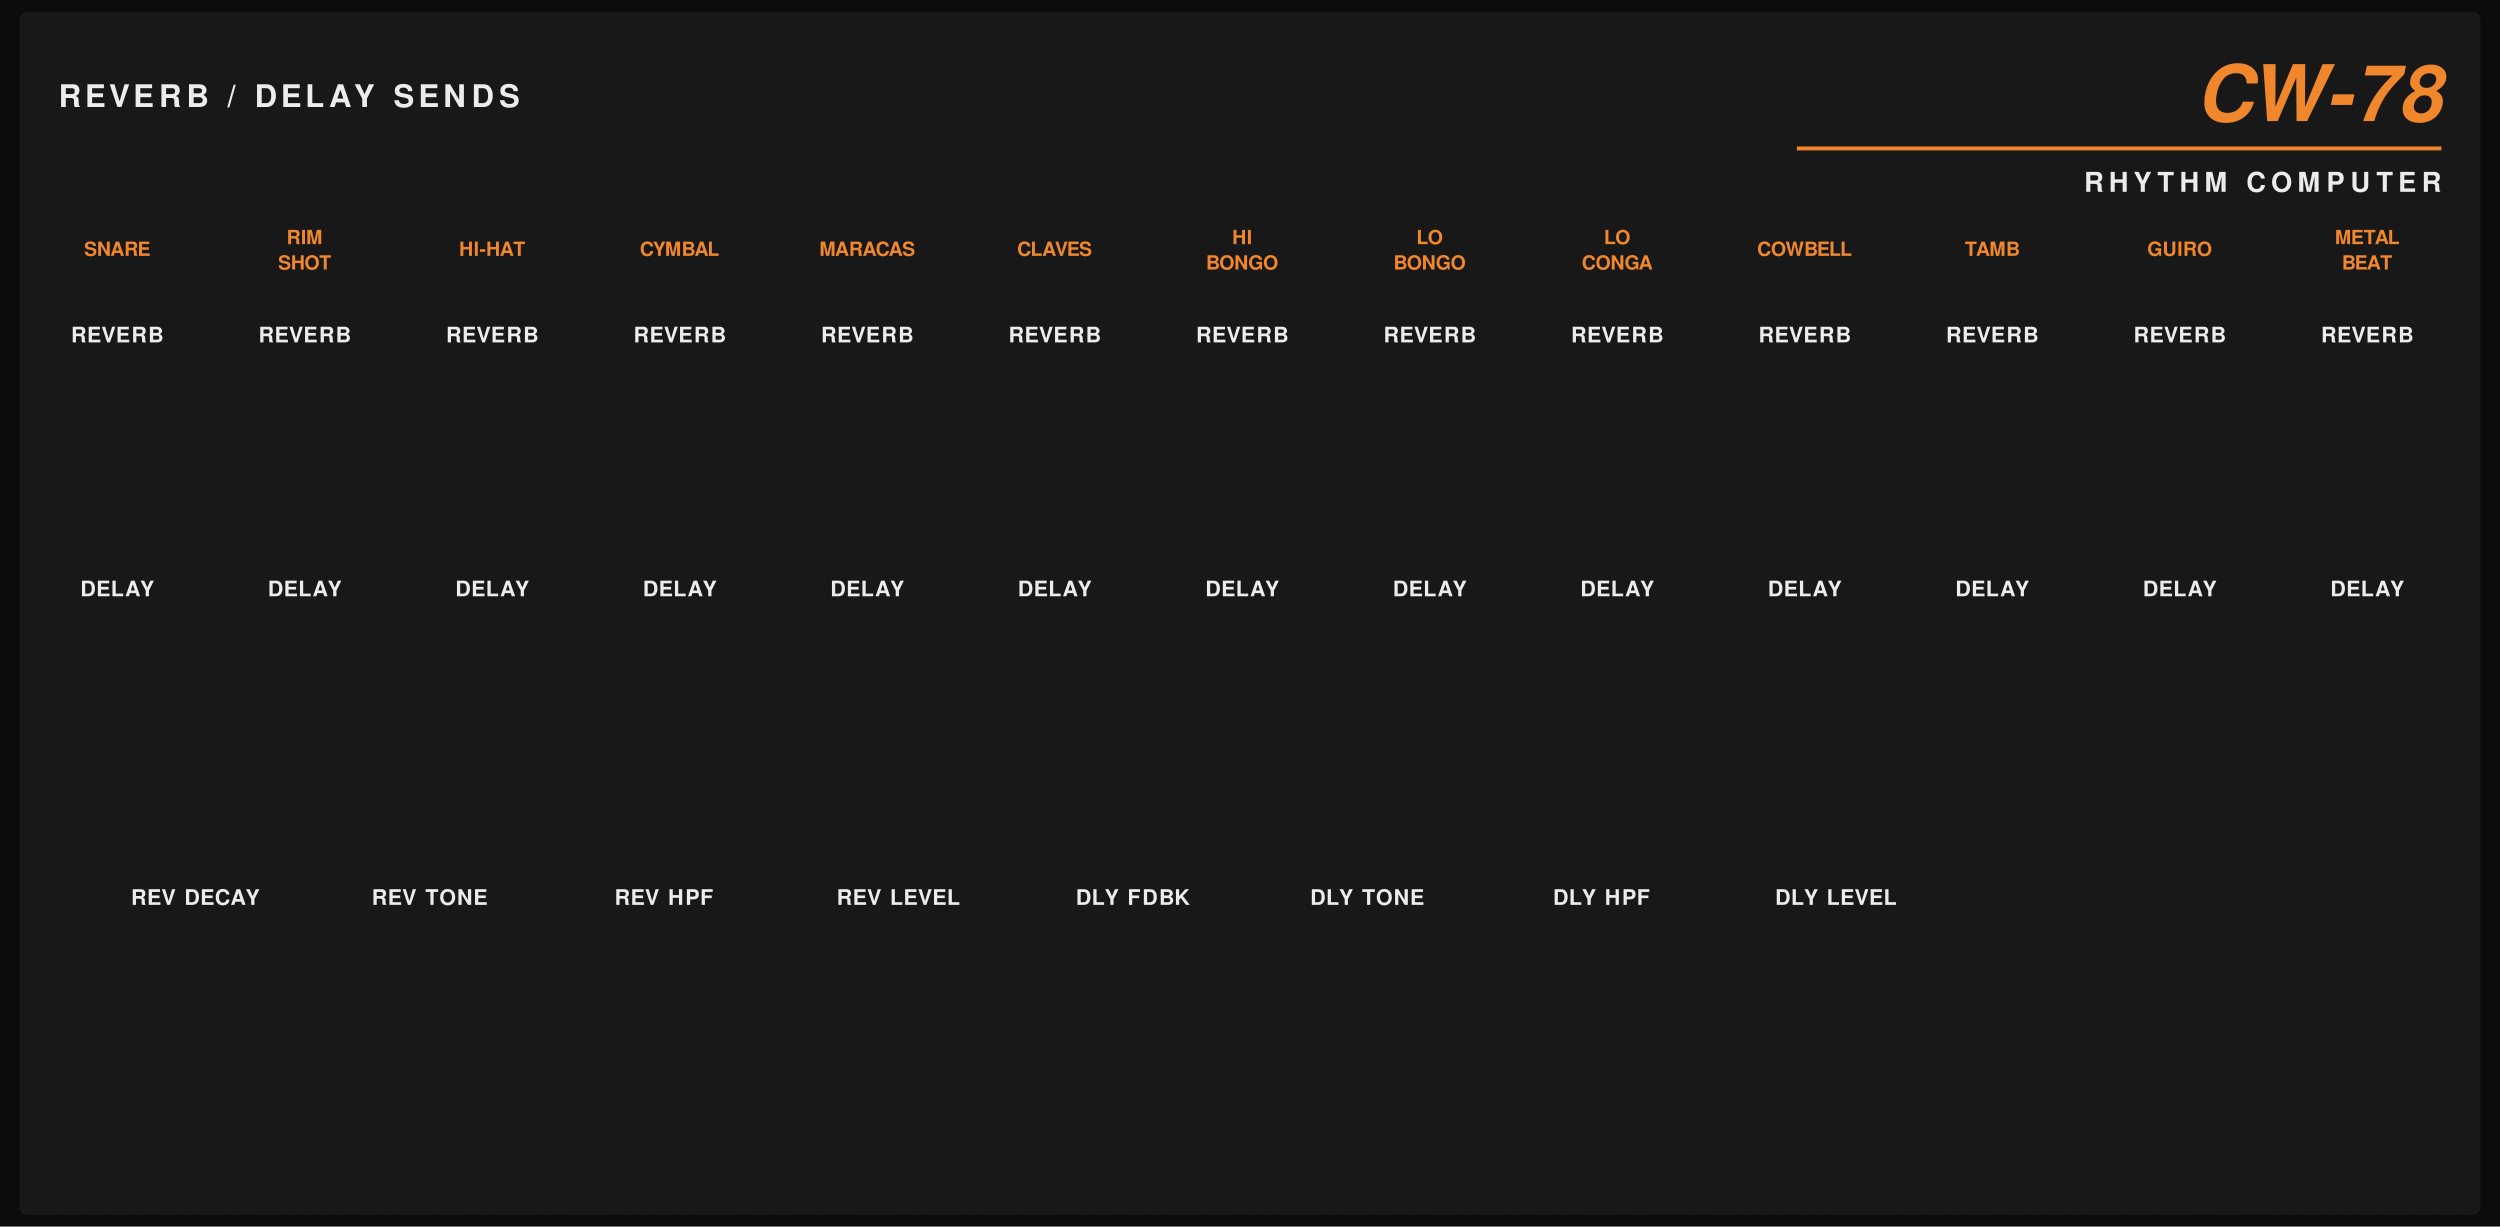
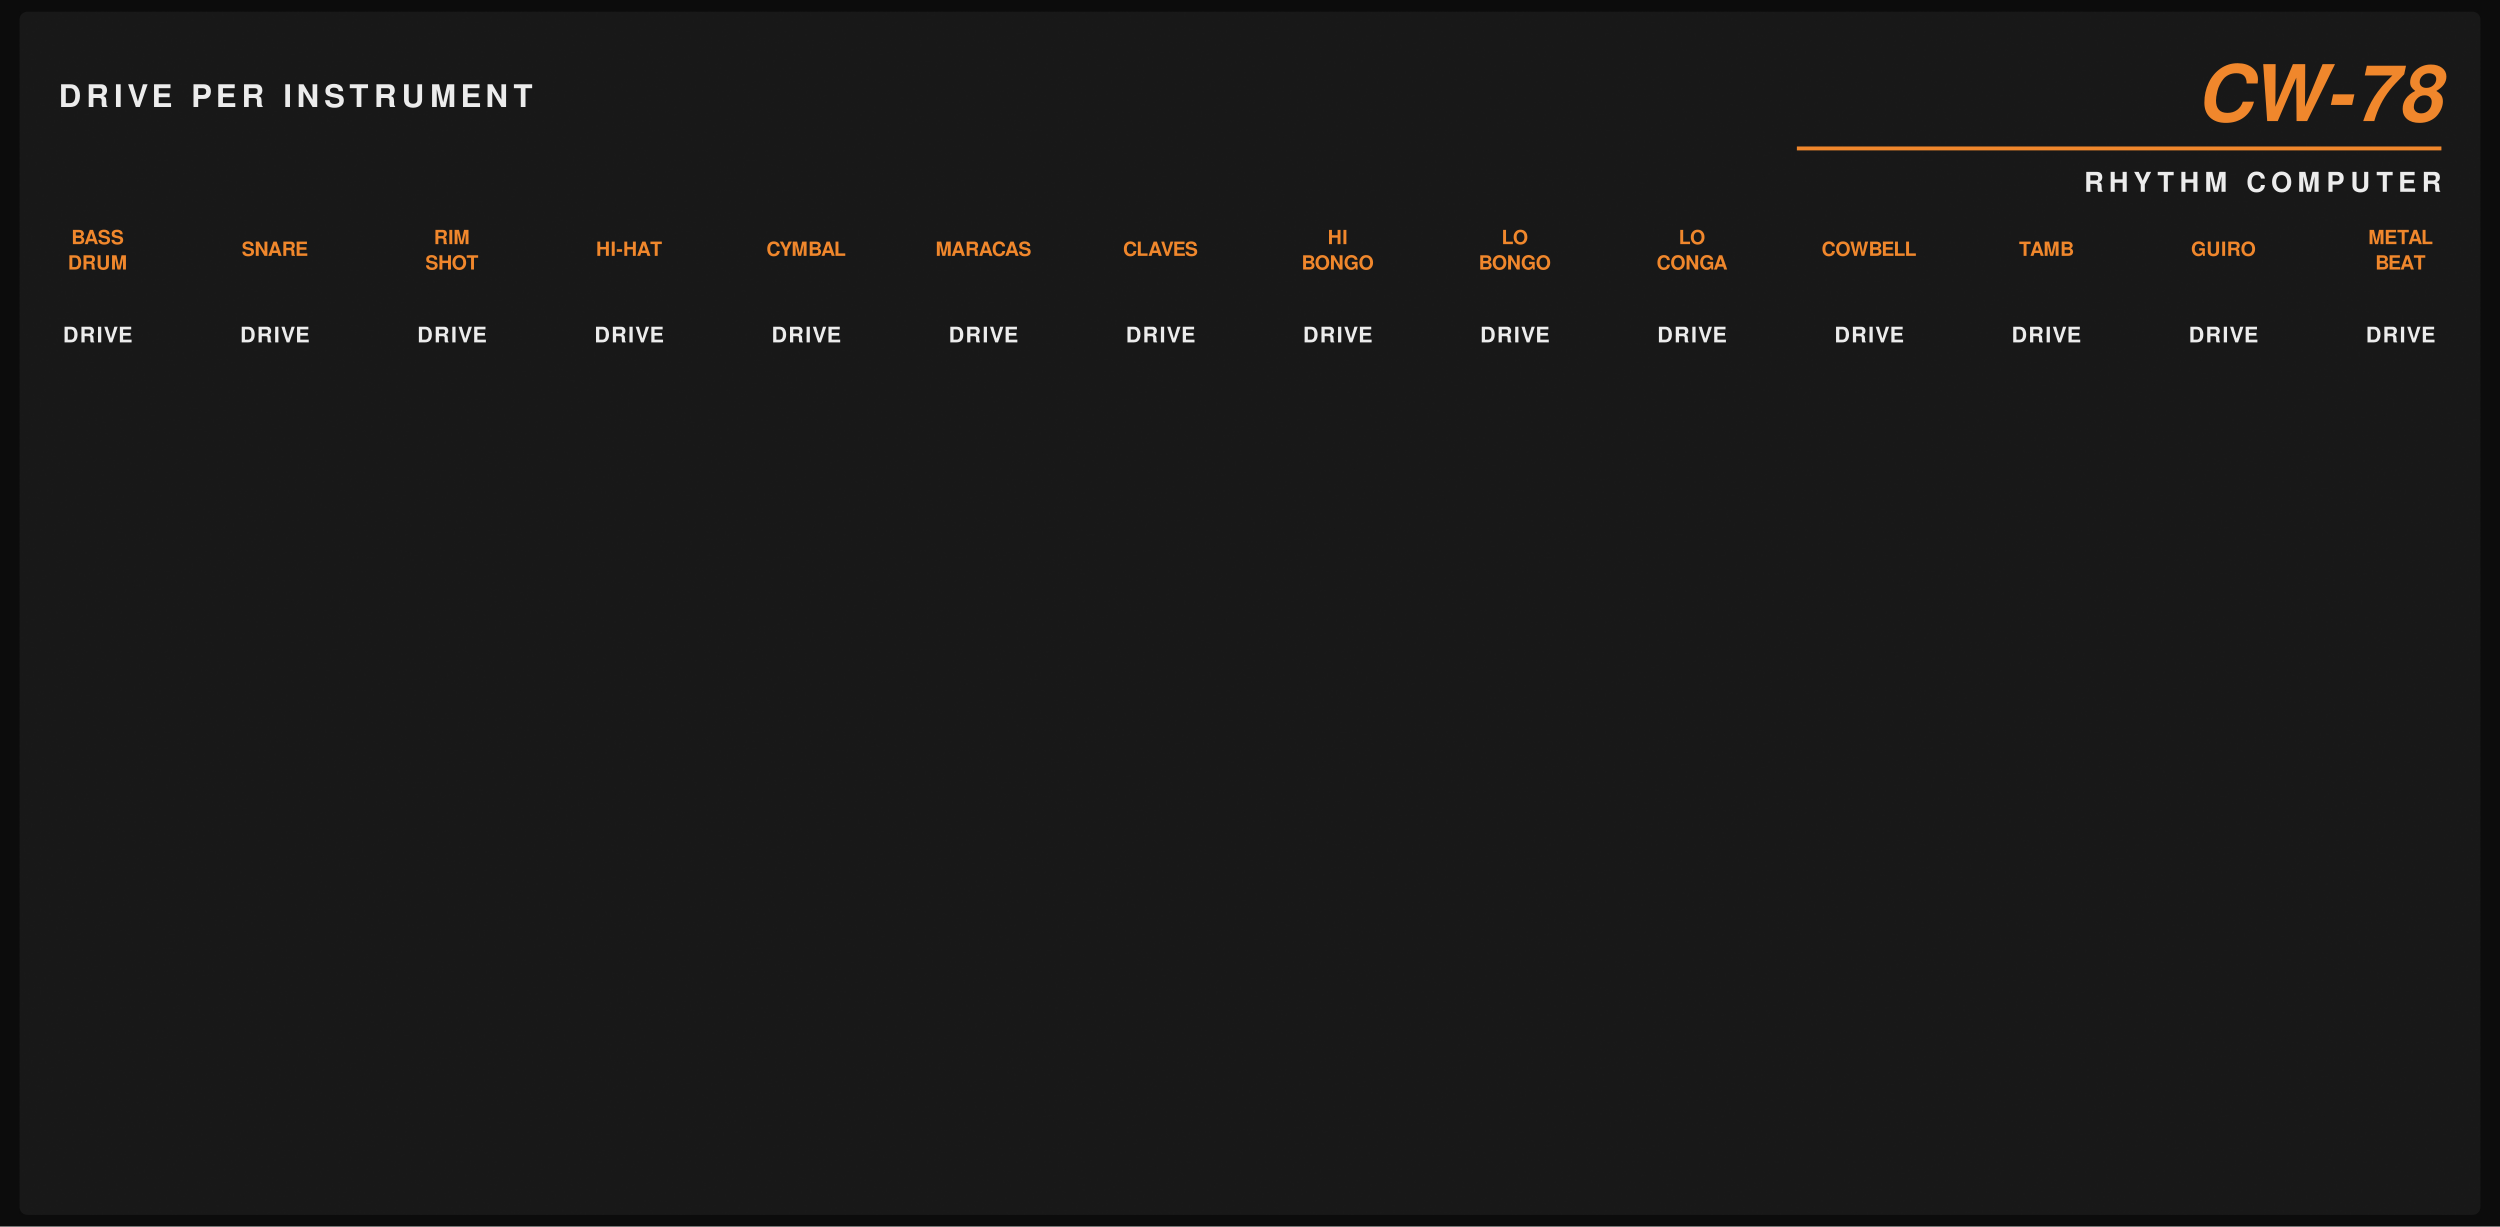
<svg xmlns="http://www.w3.org/2000/svg" width="1280" height="628" viewBox="0 0 1280 628">
  <defs>
    <linearGradient id="hw-screw" x1="0" y1="0" x2="1" y2="1">
      <stop offset="0" stop-color="#f2f2f2" />
      <stop offset="1" stop-color="#7a7a7a" />
    </linearGradient>
    <filter id="hw-brush" x="0" y="0" width="100%" height="100%">
      <feTurbulence type="fractalNoise" baseFrequency="0.003 0.8" numOctaves="2" seed="5" />
      <feColorMatrix values="0 0 0 0 1  0 0 0 0 1  0 0 0 0 1  0 0 0 0.20 0" />
    </filter>
    <filter id="hw-brushd" x="0" y="0" width="100%" height="100%">
      <feTurbulence type="fractalNoise" baseFrequency="0.003 0.8" numOctaves="2" seed="9" />
      <feColorMatrix values="0 0 0 0 0  0 0 0 0 0  0 0 0 0 0  0 0 0 0.16 0" />
    </filter>
    <filter id="hw-grain" x="0" y="0" width="100%" height="100%">
      <feTurbulence type="fractalNoise" baseFrequency="0.85" numOctaves="2" seed="3" />
      <feColorMatrix values="0 0 0 0 0  0 0 0 0 0  0 0 0 0 0  0 0 0 0.07 0" />
    </filter>
    <filter id="hw-wood" x="0" y="0" width="100%" height="100%">
      <feTurbulence type="fractalNoise" baseFrequency="0.006 0.18" numOctaves="4" seed="21" />
      <feColorMatrix values="0 0 0 0 0.30  0 0 0 0 0.15  0 0 0 0 0.05  0 0 0 0.85 0" />
    </filter>
    <filter id="hw-soft" x="-20%" y="-20%" width="140%" height="140%">
      <feGaussianBlur stdDeviation="2" />
    </filter>
    <filter id="hw-shadow" x="-30%" y="-30%" width="160%" height="160%">
      <feDropShadow dx="0" dy="2" stdDeviation="2" flood-opacity="0.45" />
    </filter>
    <linearGradient id="hw-vshade" x1="0" y1="0" x2="0" y2="1">
      <stop offset="0" stop-color="#fff" stop-opacity="0.10" />
      <stop offset="1" stop-color="#000" stop-opacity="0.14" />
    </linearGradient>
  </defs>
  <rect x="0" y="0" width="1280" height="628" rx="0" fill="#0c0c0c" />
  <rect x="10" y="6" width="1260" height="616" rx="4" fill="#191919" />
  <rect x="10" y="6" width="1260" height="616" filter="url(#hw-grain)" />
  <text x="1250" y="50" font-size="40" fill="#f0872c" text-anchor="end" dominant-baseline="central" style="font-family:FreeSans, Liberation Sans, Titillium Web, sans-serif;font-weight:700;letter-spacing:0.02em;font-style:italic;">CW-78</text>
  <line x1="920" y1="76" x2="1250" y2="76" stroke="#f0872c" stroke-width="2" />
  <text x="1250" y="94" font-size="14" fill="#ececec" text-anchor="end" dominant-baseline="central" style="font-family:FreeSans, Liberation Sans, Titillium Web, sans-serif;font-weight:700;letter-spacing:0.2em;">RHYTHM COMPUTER</text>
-   <text x="30" y="50" font-size="16" fill="#ececec" text-anchor="start" dominant-baseline="central" style="font-family:FreeSans, Liberation Sans, Titillium Web, sans-serif;font-weight:700;letter-spacing:0.16em;">REVERB / DELAY SENDS</text>
-   <text x="60" y="128" font-size="10" fill="#f0872c" text-anchor="middle" dominant-baseline="central" style="font-family:FreeSans, Liberation Sans, Titillium Web, sans-serif;font-weight:700;letter-spacing:0em;">SNARE</text>
-   <text x="156" y="122" font-size="10" fill="#f0872c" text-anchor="middle" dominant-baseline="central" style="font-family:FreeSans, Liberation Sans, Titillium Web, sans-serif;font-weight:700;letter-spacing:0em;">RIM</text>
-   <text x="156" y="135" font-size="10" fill="#f0872c" text-anchor="middle" dominant-baseline="central" style="font-family:FreeSans, Liberation Sans, Titillium Web, sans-serif;font-weight:700;letter-spacing:0em;">SHOT</text>
-   <text x="252" y="128" font-size="10" fill="#f0872c" text-anchor="middle" dominant-baseline="central" style="font-family:FreeSans, Liberation Sans, Titillium Web, sans-serif;font-weight:700;letter-spacing:0em;">HI-HAT</text>
-   <text x="348" y="128" font-size="10" fill="#f0872c" text-anchor="middle" dominant-baseline="central" style="font-family:FreeSans, Liberation Sans, Titillium Web, sans-serif;font-weight:700;letter-spacing:0em;">CYMBAL</text>
-   <text x="444" y="128" font-size="10" fill="#f0872c" text-anchor="middle" dominant-baseline="central" style="font-family:FreeSans, Liberation Sans, Titillium Web, sans-serif;font-weight:700;letter-spacing:0em;">MARACAS</text>
-   <text x="540" y="128" font-size="10" fill="#f0872c" text-anchor="middle" dominant-baseline="central" style="font-family:FreeSans, Liberation Sans, Titillium Web, sans-serif;font-weight:700;letter-spacing:0em;">CLAVES</text>
-   <text x="636" y="122" font-size="10" fill="#f0872c" text-anchor="middle" dominant-baseline="central" style="font-family:FreeSans, Liberation Sans, Titillium Web, sans-serif;font-weight:700;letter-spacing:0em;">HI</text>
-   <text x="636" y="135" font-size="10" fill="#f0872c" text-anchor="middle" dominant-baseline="central" style="font-family:FreeSans, Liberation Sans, Titillium Web, sans-serif;font-weight:700;letter-spacing:0em;">BONGO</text>
-   <text x="732" y="122" font-size="10" fill="#f0872c" text-anchor="middle" dominant-baseline="central" style="font-family:FreeSans, Liberation Sans, Titillium Web, sans-serif;font-weight:700;letter-spacing:0em;">LO</text>
-   <text x="732" y="135" font-size="10" fill="#f0872c" text-anchor="middle" dominant-baseline="central" style="font-family:FreeSans, Liberation Sans, Titillium Web, sans-serif;font-weight:700;letter-spacing:0em;">BONGO</text>
-   <text x="828" y="122" font-size="10" fill="#f0872c" text-anchor="middle" dominant-baseline="central" style="font-family:FreeSans, Liberation Sans, Titillium Web, sans-serif;font-weight:700;letter-spacing:0em;">LO</text>
-   <text x="828" y="135" font-size="10" fill="#f0872c" text-anchor="middle" dominant-baseline="central" style="font-family:FreeSans, Liberation Sans, Titillium Web, sans-serif;font-weight:700;letter-spacing:0em;">CONGA</text>
-   <text x="924" y="128" font-size="10" fill="#f0872c" text-anchor="middle" dominant-baseline="central" style="font-family:FreeSans, Liberation Sans, Titillium Web, sans-serif;font-weight:700;letter-spacing:0em;">COWBELL</text>
-   <text x="1020" y="128" font-size="10" fill="#f0872c" text-anchor="middle" dominant-baseline="central" style="font-family:FreeSans, Liberation Sans, Titillium Web, sans-serif;font-weight:700;letter-spacing:0em;">TAMB</text>
-   <text x="1116" y="128" font-size="10" fill="#f0872c" text-anchor="middle" dominant-baseline="central" style="font-family:FreeSans, Liberation Sans, Titillium Web, sans-serif;font-weight:700;letter-spacing:0em;">GUIRO</text>
-   <text x="1212" y="122" font-size="10" fill="#f0872c" text-anchor="middle" dominant-baseline="central" style="font-family:FreeSans, Liberation Sans, Titillium Web, sans-serif;font-weight:700;letter-spacing:0em;">METAL</text>
-   <text x="1212" y="135" font-size="10" fill="#f0872c" text-anchor="middle" dominant-baseline="central" style="font-family:FreeSans, Liberation Sans, Titillium Web, sans-serif;font-weight:700;letter-spacing:0em;">BEAT</text>
-   <text x="60" y="172" font-size="11" fill="#ececec" text-anchor="middle" dominant-baseline="central" style="font-family:FreeSans, Liberation Sans, Titillium Web, sans-serif;font-weight:700;letter-spacing:0.06em;">REVERB</text>
-   <text x="60" y="302" font-size="11" fill="#ececec" text-anchor="middle" dominant-baseline="central" style="font-family:FreeSans, Liberation Sans, Titillium Web, sans-serif;font-weight:700;letter-spacing:0.06em;">DELAY</text>
-   <text x="156" y="172" font-size="11" fill="#ececec" text-anchor="middle" dominant-baseline="central" style="font-family:FreeSans, Liberation Sans, Titillium Web, sans-serif;font-weight:700;letter-spacing:0.06em;">REVERB</text>
-   <text x="156" y="302" font-size="11" fill="#ececec" text-anchor="middle" dominant-baseline="central" style="font-family:FreeSans, Liberation Sans, Titillium Web, sans-serif;font-weight:700;letter-spacing:0.06em;">DELAY</text>
-   <text x="252" y="172" font-size="11" fill="#ececec" text-anchor="middle" dominant-baseline="central" style="font-family:FreeSans, Liberation Sans, Titillium Web, sans-serif;font-weight:700;letter-spacing:0.06em;">REVERB</text>
-   <text x="252" y="302" font-size="11" fill="#ececec" text-anchor="middle" dominant-baseline="central" style="font-family:FreeSans, Liberation Sans, Titillium Web, sans-serif;font-weight:700;letter-spacing:0.06em;">DELAY</text>
-   <text x="348" y="172" font-size="11" fill="#ececec" text-anchor="middle" dominant-baseline="central" style="font-family:FreeSans, Liberation Sans, Titillium Web, sans-serif;font-weight:700;letter-spacing:0.06em;">REVERB</text>
-   <text x="348" y="302" font-size="11" fill="#ececec" text-anchor="middle" dominant-baseline="central" style="font-family:FreeSans, Liberation Sans, Titillium Web, sans-serif;font-weight:700;letter-spacing:0.06em;">DELAY</text>
-   <text x="444" y="172" font-size="11" fill="#ececec" text-anchor="middle" dominant-baseline="central" style="font-family:FreeSans, Liberation Sans, Titillium Web, sans-serif;font-weight:700;letter-spacing:0.06em;">REVERB</text>
-   <text x="444" y="302" font-size="11" fill="#ececec" text-anchor="middle" dominant-baseline="central" style="font-family:FreeSans, Liberation Sans, Titillium Web, sans-serif;font-weight:700;letter-spacing:0.06em;">DELAY</text>
-   <text x="540" y="172" font-size="11" fill="#ececec" text-anchor="middle" dominant-baseline="central" style="font-family:FreeSans, Liberation Sans, Titillium Web, sans-serif;font-weight:700;letter-spacing:0.06em;">REVERB</text>
-   <text x="540" y="302" font-size="11" fill="#ececec" text-anchor="middle" dominant-baseline="central" style="font-family:FreeSans, Liberation Sans, Titillium Web, sans-serif;font-weight:700;letter-spacing:0.06em;">DELAY</text>
-   <text x="636" y="172" font-size="11" fill="#ececec" text-anchor="middle" dominant-baseline="central" style="font-family:FreeSans, Liberation Sans, Titillium Web, sans-serif;font-weight:700;letter-spacing:0.06em;">REVERB</text>
-   <text x="636" y="302" font-size="11" fill="#ececec" text-anchor="middle" dominant-baseline="central" style="font-family:FreeSans, Liberation Sans, Titillium Web, sans-serif;font-weight:700;letter-spacing:0.06em;">DELAY</text>
-   <text x="732" y="172" font-size="11" fill="#ececec" text-anchor="middle" dominant-baseline="central" style="font-family:FreeSans, Liberation Sans, Titillium Web, sans-serif;font-weight:700;letter-spacing:0.06em;">REVERB</text>
-   <text x="732" y="302" font-size="11" fill="#ececec" text-anchor="middle" dominant-baseline="central" style="font-family:FreeSans, Liberation Sans, Titillium Web, sans-serif;font-weight:700;letter-spacing:0.06em;">DELAY</text>
-   <text x="828" y="172" font-size="11" fill="#ececec" text-anchor="middle" dominant-baseline="central" style="font-family:FreeSans, Liberation Sans, Titillium Web, sans-serif;font-weight:700;letter-spacing:0.06em;">REVERB</text>
-   <text x="828" y="302" font-size="11" fill="#ececec" text-anchor="middle" dominant-baseline="central" style="font-family:FreeSans, Liberation Sans, Titillium Web, sans-serif;font-weight:700;letter-spacing:0.06em;">DELAY</text>
-   <text x="924" y="172" font-size="11" fill="#ececec" text-anchor="middle" dominant-baseline="central" style="font-family:FreeSans, Liberation Sans, Titillium Web, sans-serif;font-weight:700;letter-spacing:0.06em;">REVERB</text>
-   <text x="924" y="302" font-size="11" fill="#ececec" text-anchor="middle" dominant-baseline="central" style="font-family:FreeSans, Liberation Sans, Titillium Web, sans-serif;font-weight:700;letter-spacing:0.06em;">DELAY</text>
-   <text x="1020" y="172" font-size="11" fill="#ececec" text-anchor="middle" dominant-baseline="central" style="font-family:FreeSans, Liberation Sans, Titillium Web, sans-serif;font-weight:700;letter-spacing:0.06em;">REVERB</text>
-   <text x="1020" y="302" font-size="11" fill="#ececec" text-anchor="middle" dominant-baseline="central" style="font-family:FreeSans, Liberation Sans, Titillium Web, sans-serif;font-weight:700;letter-spacing:0.06em;">DELAY</text>
-   <text x="1116" y="172" font-size="11" fill="#ececec" text-anchor="middle" dominant-baseline="central" style="font-family:FreeSans, Liberation Sans, Titillium Web, sans-serif;font-weight:700;letter-spacing:0.06em;">REVERB</text>
-   <text x="1116" y="302" font-size="11" fill="#ececec" text-anchor="middle" dominant-baseline="central" style="font-family:FreeSans, Liberation Sans, Titillium Web, sans-serif;font-weight:700;letter-spacing:0.06em;">DELAY</text>
-   <text x="1212" y="172" font-size="11" fill="#ececec" text-anchor="middle" dominant-baseline="central" style="font-family:FreeSans, Liberation Sans, Titillium Web, sans-serif;font-weight:700;letter-spacing:0.06em;">REVERB</text>
-   <text x="1212" y="302" font-size="11" fill="#ececec" text-anchor="middle" dominant-baseline="central" style="font-family:FreeSans, Liberation Sans, Titillium Web, sans-serif;font-weight:700;letter-spacing:0.06em;">DELAY</text>
-   <text x="100" y="460" font-size="11" fill="#ececec" text-anchor="middle" dominant-baseline="central" style="font-family:FreeSans, Liberation Sans, Titillium Web, sans-serif;font-weight:700;letter-spacing:0.06em;">REV DECAY</text>
-   <text x="220" y="460" font-size="11" fill="#ececec" text-anchor="middle" dominant-baseline="central" style="font-family:FreeSans, Liberation Sans, Titillium Web, sans-serif;font-weight:700;letter-spacing:0.06em;">REV TONE</text>
-   <text x="340" y="460" font-size="11" fill="#ececec" text-anchor="middle" dominant-baseline="central" style="font-family:FreeSans, Liberation Sans, Titillium Web, sans-serif;font-weight:700;letter-spacing:0.06em;">REV HPF</text>
-   <text x="460" y="460" font-size="11" fill="#ececec" text-anchor="middle" dominant-baseline="central" style="font-family:FreeSans, Liberation Sans, Titillium Web, sans-serif;font-weight:700;letter-spacing:0.06em;">REV LEVEL</text>
-   <text x="580" y="460" font-size="11" fill="#ececec" text-anchor="middle" dominant-baseline="central" style="font-family:FreeSans, Liberation Sans, Titillium Web, sans-serif;font-weight:700;letter-spacing:0.06em;">DLY FDBK</text>
-   <text x="700" y="460" font-size="11" fill="#ececec" text-anchor="middle" dominant-baseline="central" style="font-family:FreeSans, Liberation Sans, Titillium Web, sans-serif;font-weight:700;letter-spacing:0.06em;">DLY TONE</text>
-   <text x="820" y="460" font-size="11" fill="#ececec" text-anchor="middle" dominant-baseline="central" style="font-family:FreeSans, Liberation Sans, Titillium Web, sans-serif;font-weight:700;letter-spacing:0.06em;">DLY HPF</text>
-   <text x="940" y="460" font-size="11" fill="#ececec" text-anchor="middle" dominant-baseline="central" style="font-family:FreeSans, Liberation Sans, Titillium Web, sans-serif;font-weight:700;letter-spacing:0.06em;">DLY LEVEL</text>
+   <text x="30" y="50" font-size="16" fill="#ececec" text-anchor="start" dominant-baseline="central" style="font-family:FreeSans, Liberation Sans, Titillium Web, sans-serif;font-weight:700;letter-spacing:0.16em;">DRIVE PER INSTRUMENT</text>
+   <text x="50" y="122" font-size="10" fill="#f0872c" text-anchor="middle" dominant-baseline="central" style="font-family:FreeSans, Liberation Sans, Titillium Web, sans-serif;font-weight:700;letter-spacing:0em;">BASS</text>
+   <text x="50" y="135" font-size="10" fill="#f0872c" text-anchor="middle" dominant-baseline="central" style="font-family:FreeSans, Liberation Sans, Titillium Web, sans-serif;font-weight:700;letter-spacing:0em;">DRUM</text>
+   <text x="140.7" y="128" font-size="10" fill="#f0872c" text-anchor="middle" dominant-baseline="central" style="font-family:FreeSans, Liberation Sans, Titillium Web, sans-serif;font-weight:700;letter-spacing:0em;">SNARE</text>
+   <text x="231.4" y="122" font-size="10" fill="#f0872c" text-anchor="middle" dominant-baseline="central" style="font-family:FreeSans, Liberation Sans, Titillium Web, sans-serif;font-weight:700;letter-spacing:0em;">RIM</text>
+   <text x="231.4" y="135" font-size="10" fill="#f0872c" text-anchor="middle" dominant-baseline="central" style="font-family:FreeSans, Liberation Sans, Titillium Web, sans-serif;font-weight:700;letter-spacing:0em;">SHOT</text>
+   <text x="322.1" y="128" font-size="10" fill="#f0872c" text-anchor="middle" dominant-baseline="central" style="font-family:FreeSans, Liberation Sans, Titillium Web, sans-serif;font-weight:700;letter-spacing:0em;">HI-HAT</text>
+   <text x="412.8" y="128" font-size="10" fill="#f0872c" text-anchor="middle" dominant-baseline="central" style="font-family:FreeSans, Liberation Sans, Titillium Web, sans-serif;font-weight:700;letter-spacing:0em;">CYMBAL</text>
+   <text x="503.5" y="128" font-size="10" fill="#f0872c" text-anchor="middle" dominant-baseline="central" style="font-family:FreeSans, Liberation Sans, Titillium Web, sans-serif;font-weight:700;letter-spacing:0em;">MARACAS</text>
+   <text x="594.2" y="128" font-size="10" fill="#f0872c" text-anchor="middle" dominant-baseline="central" style="font-family:FreeSans, Liberation Sans, Titillium Web, sans-serif;font-weight:700;letter-spacing:0em;">CLAVES</text>
+   <text x="684.9" y="122" font-size="10" fill="#f0872c" text-anchor="middle" dominant-baseline="central" style="font-family:FreeSans, Liberation Sans, Titillium Web, sans-serif;font-weight:700;letter-spacing:0em;">HI</text>
+   <text x="684.9" y="135" font-size="10" fill="#f0872c" text-anchor="middle" dominant-baseline="central" style="font-family:FreeSans, Liberation Sans, Titillium Web, sans-serif;font-weight:700;letter-spacing:0em;">BONGO</text>
+   <text x="775.6" y="122" font-size="10" fill="#f0872c" text-anchor="middle" dominant-baseline="central" style="font-family:FreeSans, Liberation Sans, Titillium Web, sans-serif;font-weight:700;letter-spacing:0em;">LO</text>
+   <text x="775.6" y="135" font-size="10" fill="#f0872c" text-anchor="middle" dominant-baseline="central" style="font-family:FreeSans, Liberation Sans, Titillium Web, sans-serif;font-weight:700;letter-spacing:0em;">BONGO</text>
+   <text x="866.3" y="122" font-size="10" fill="#f0872c" text-anchor="middle" dominant-baseline="central" style="font-family:FreeSans, Liberation Sans, Titillium Web, sans-serif;font-weight:700;letter-spacing:0em;">LO</text>
+   <text x="866.3" y="135" font-size="10" fill="#f0872c" text-anchor="middle" dominant-baseline="central" style="font-family:FreeSans, Liberation Sans, Titillium Web, sans-serif;font-weight:700;letter-spacing:0em;">CONGA</text>
+   <text x="957" y="128" font-size="10" fill="#f0872c" text-anchor="middle" dominant-baseline="central" style="font-family:FreeSans, Liberation Sans, Titillium Web, sans-serif;font-weight:700;letter-spacing:0em;">COWBELL</text>
+   <text x="1047.7" y="128" font-size="10" fill="#f0872c" text-anchor="middle" dominant-baseline="central" style="font-family:FreeSans, Liberation Sans, Titillium Web, sans-serif;font-weight:700;letter-spacing:0em;">TAMB</text>
+   <text x="1138.4" y="128" font-size="10" fill="#f0872c" text-anchor="middle" dominant-baseline="central" style="font-family:FreeSans, Liberation Sans, Titillium Web, sans-serif;font-weight:700;letter-spacing:0em;">GUIRO</text>
+   <text x="1229.1" y="122" font-size="10" fill="#f0872c" text-anchor="middle" dominant-baseline="central" style="font-family:FreeSans, Liberation Sans, Titillium Web, sans-serif;font-weight:700;letter-spacing:0em;">METAL</text>
+   <text x="1229.1" y="135" font-size="10" fill="#f0872c" text-anchor="middle" dominant-baseline="central" style="font-family:FreeSans, Liberation Sans, Titillium Web, sans-serif;font-weight:700;letter-spacing:0em;">BEAT</text>
+   <text x="50" y="172" font-size="11" fill="#ececec" text-anchor="middle" dominant-baseline="central" style="font-family:FreeSans, Liberation Sans, Titillium Web, sans-serif;font-weight:700;letter-spacing:0.06em;">DRIVE</text>
+   <text x="140.7" y="172" font-size="11" fill="#ececec" text-anchor="middle" dominant-baseline="central" style="font-family:FreeSans, Liberation Sans, Titillium Web, sans-serif;font-weight:700;letter-spacing:0.06em;">DRIVE</text>
+   <text x="231.4" y="172" font-size="11" fill="#ececec" text-anchor="middle" dominant-baseline="central" style="font-family:FreeSans, Liberation Sans, Titillium Web, sans-serif;font-weight:700;letter-spacing:0.06em;">DRIVE</text>
+   <text x="322.1" y="172" font-size="11" fill="#ececec" text-anchor="middle" dominant-baseline="central" style="font-family:FreeSans, Liberation Sans, Titillium Web, sans-serif;font-weight:700;letter-spacing:0.06em;">DRIVE</text>
+   <text x="412.8" y="172" font-size="11" fill="#ececec" text-anchor="middle" dominant-baseline="central" style="font-family:FreeSans, Liberation Sans, Titillium Web, sans-serif;font-weight:700;letter-spacing:0.06em;">DRIVE</text>
+   <text x="503.5" y="172" font-size="11" fill="#ececec" text-anchor="middle" dominant-baseline="central" style="font-family:FreeSans, Liberation Sans, Titillium Web, sans-serif;font-weight:700;letter-spacing:0.06em;">DRIVE</text>
+   <text x="594.2" y="172" font-size="11" fill="#ececec" text-anchor="middle" dominant-baseline="central" style="font-family:FreeSans, Liberation Sans, Titillium Web, sans-serif;font-weight:700;letter-spacing:0.06em;">DRIVE</text>
+   <text x="684.9" y="172" font-size="11" fill="#ececec" text-anchor="middle" dominant-baseline="central" style="font-family:FreeSans, Liberation Sans, Titillium Web, sans-serif;font-weight:700;letter-spacing:0.06em;">DRIVE</text>
+   <text x="775.6" y="172" font-size="11" fill="#ececec" text-anchor="middle" dominant-baseline="central" style="font-family:FreeSans, Liberation Sans, Titillium Web, sans-serif;font-weight:700;letter-spacing:0.06em;">DRIVE</text>
+   <text x="866.3" y="172" font-size="11" fill="#ececec" text-anchor="middle" dominant-baseline="central" style="font-family:FreeSans, Liberation Sans, Titillium Web, sans-serif;font-weight:700;letter-spacing:0.06em;">DRIVE</text>
+   <text x="957" y="172" font-size="11" fill="#ececec" text-anchor="middle" dominant-baseline="central" style="font-family:FreeSans, Liberation Sans, Titillium Web, sans-serif;font-weight:700;letter-spacing:0.06em;">DRIVE</text>
+   <text x="1047.7" y="172" font-size="11" fill="#ececec" text-anchor="middle" dominant-baseline="central" style="font-family:FreeSans, Liberation Sans, Titillium Web, sans-serif;font-weight:700;letter-spacing:0.06em;">DRIVE</text>
+   <text x="1138.4" y="172" font-size="11" fill="#ececec" text-anchor="middle" dominant-baseline="central" style="font-family:FreeSans, Liberation Sans, Titillium Web, sans-serif;font-weight:700;letter-spacing:0.06em;">DRIVE</text>
+   <text x="1229.1" y="172" font-size="11" fill="#ececec" text-anchor="middle" dominant-baseline="central" style="font-family:FreeSans, Liberation Sans, Titillium Web, sans-serif;font-weight:700;letter-spacing:0.06em;">DRIVE</text>
</svg>
